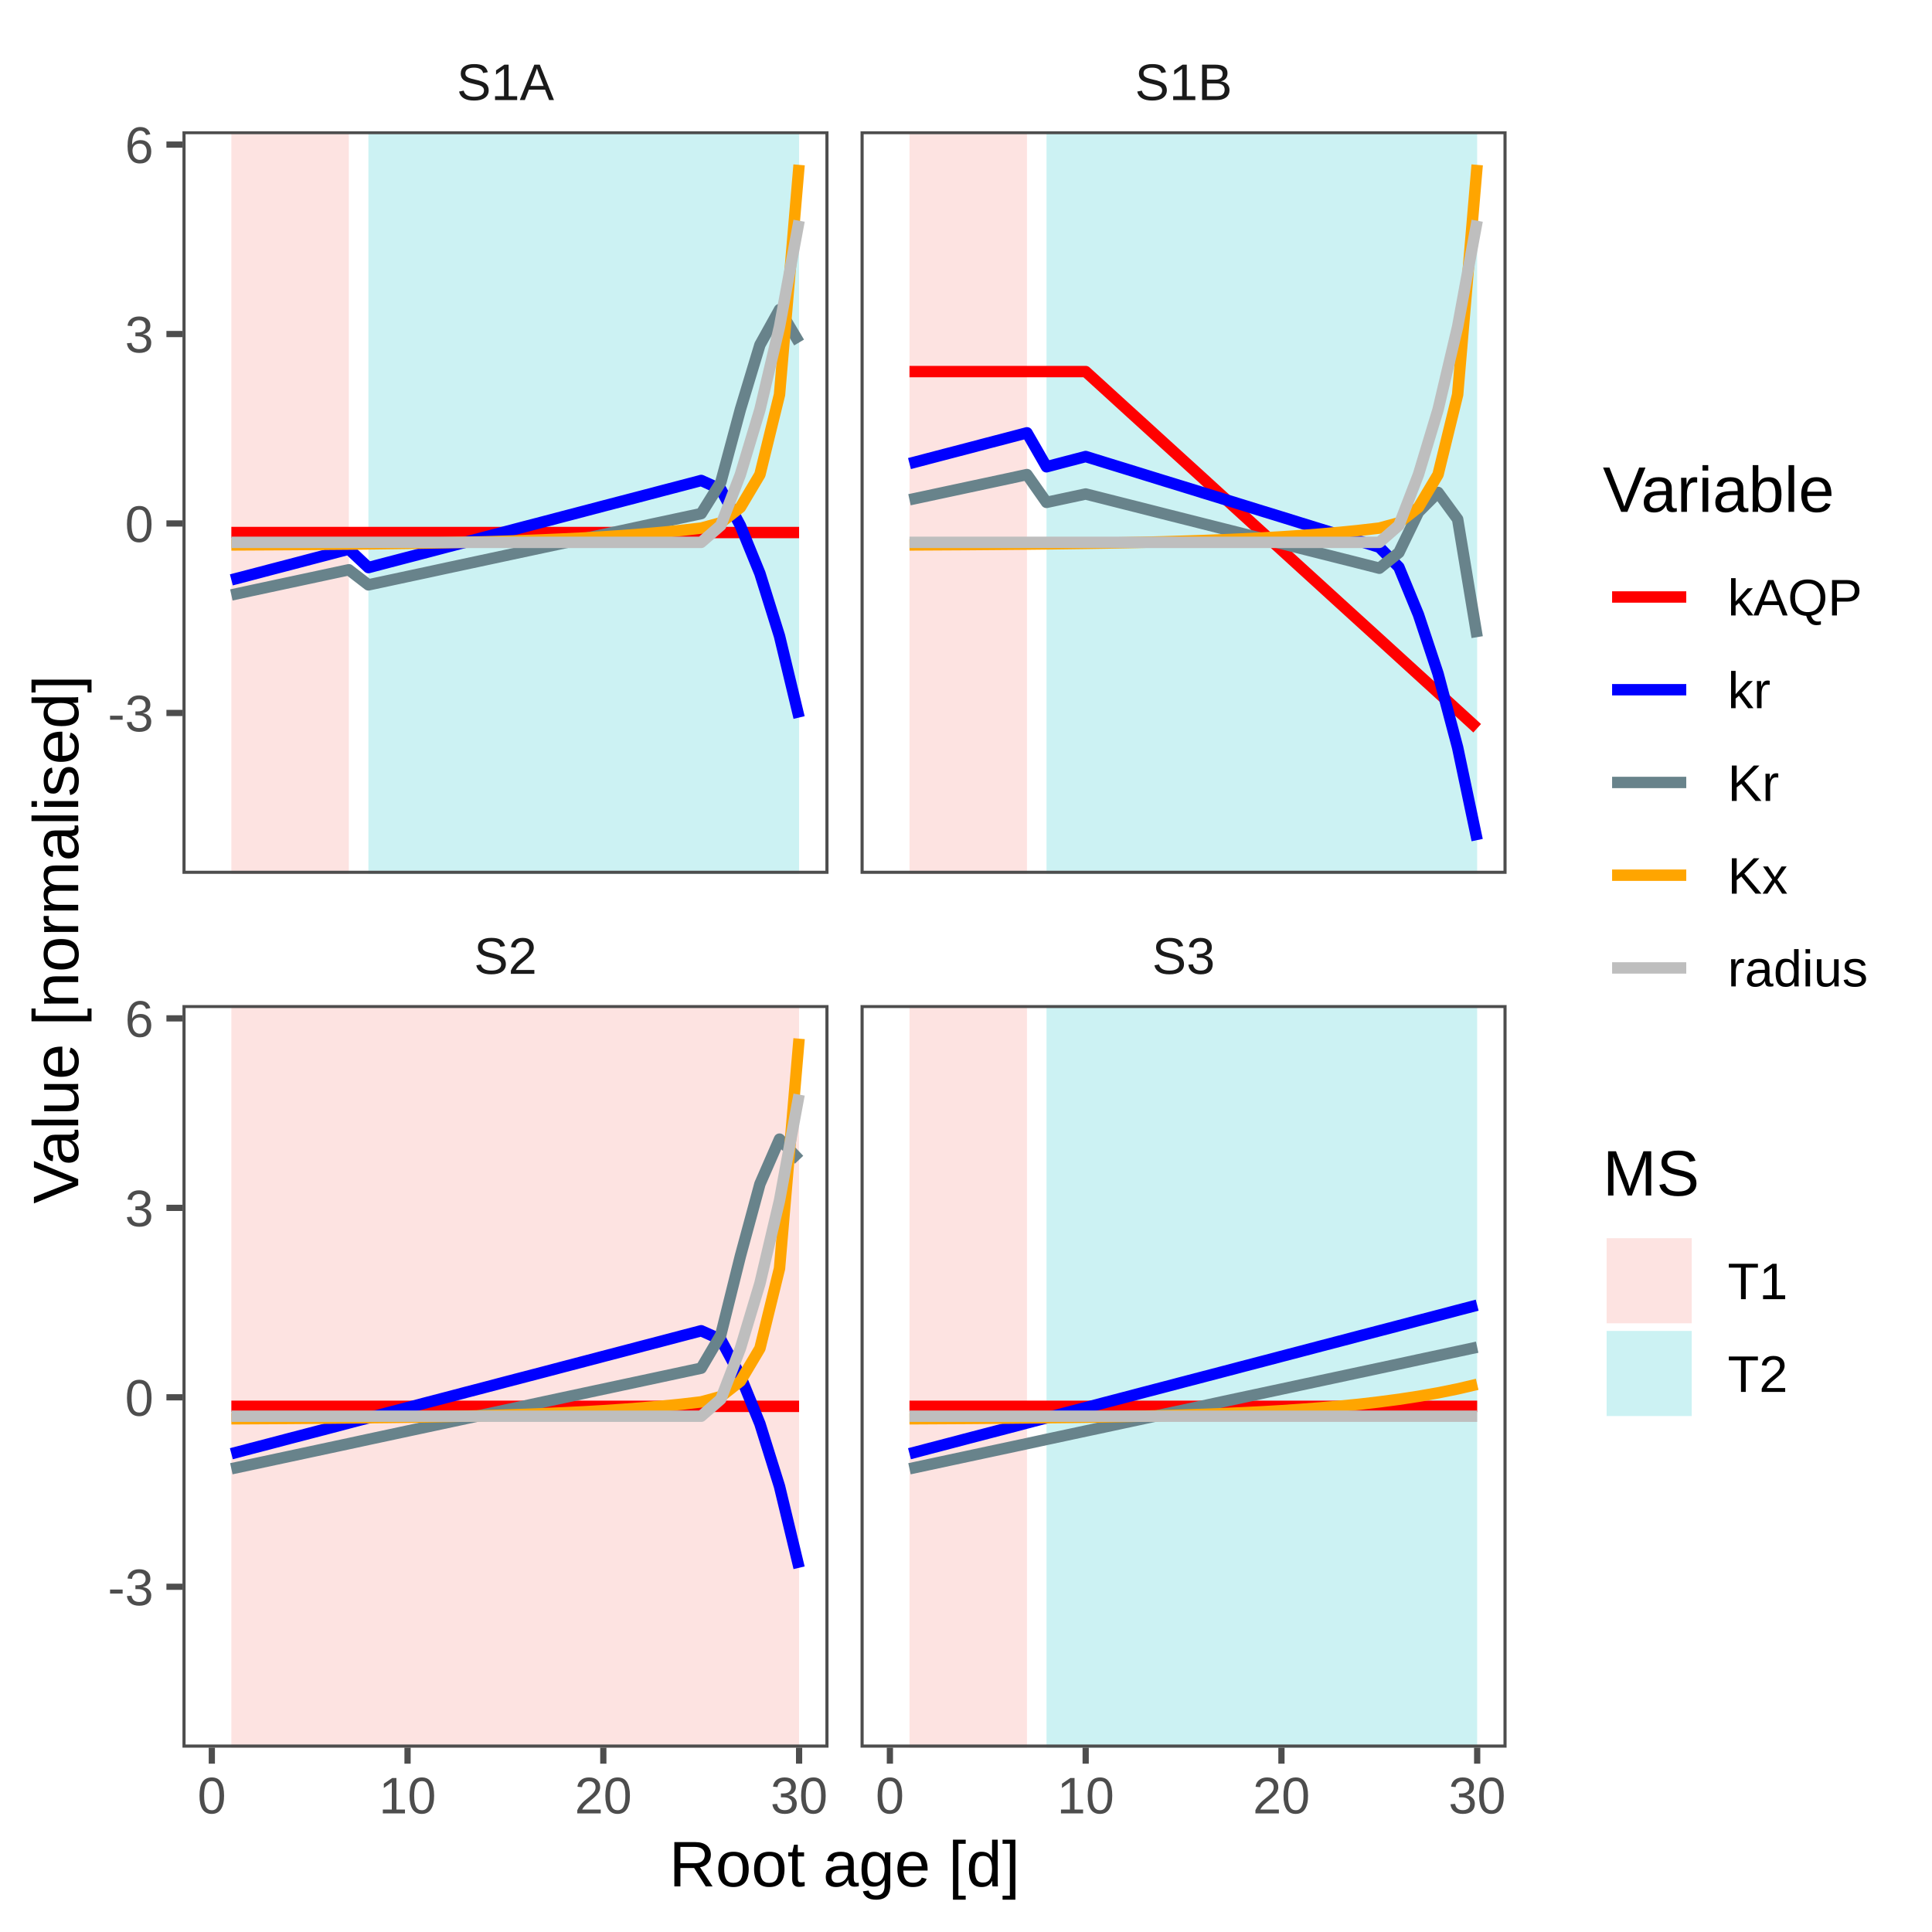
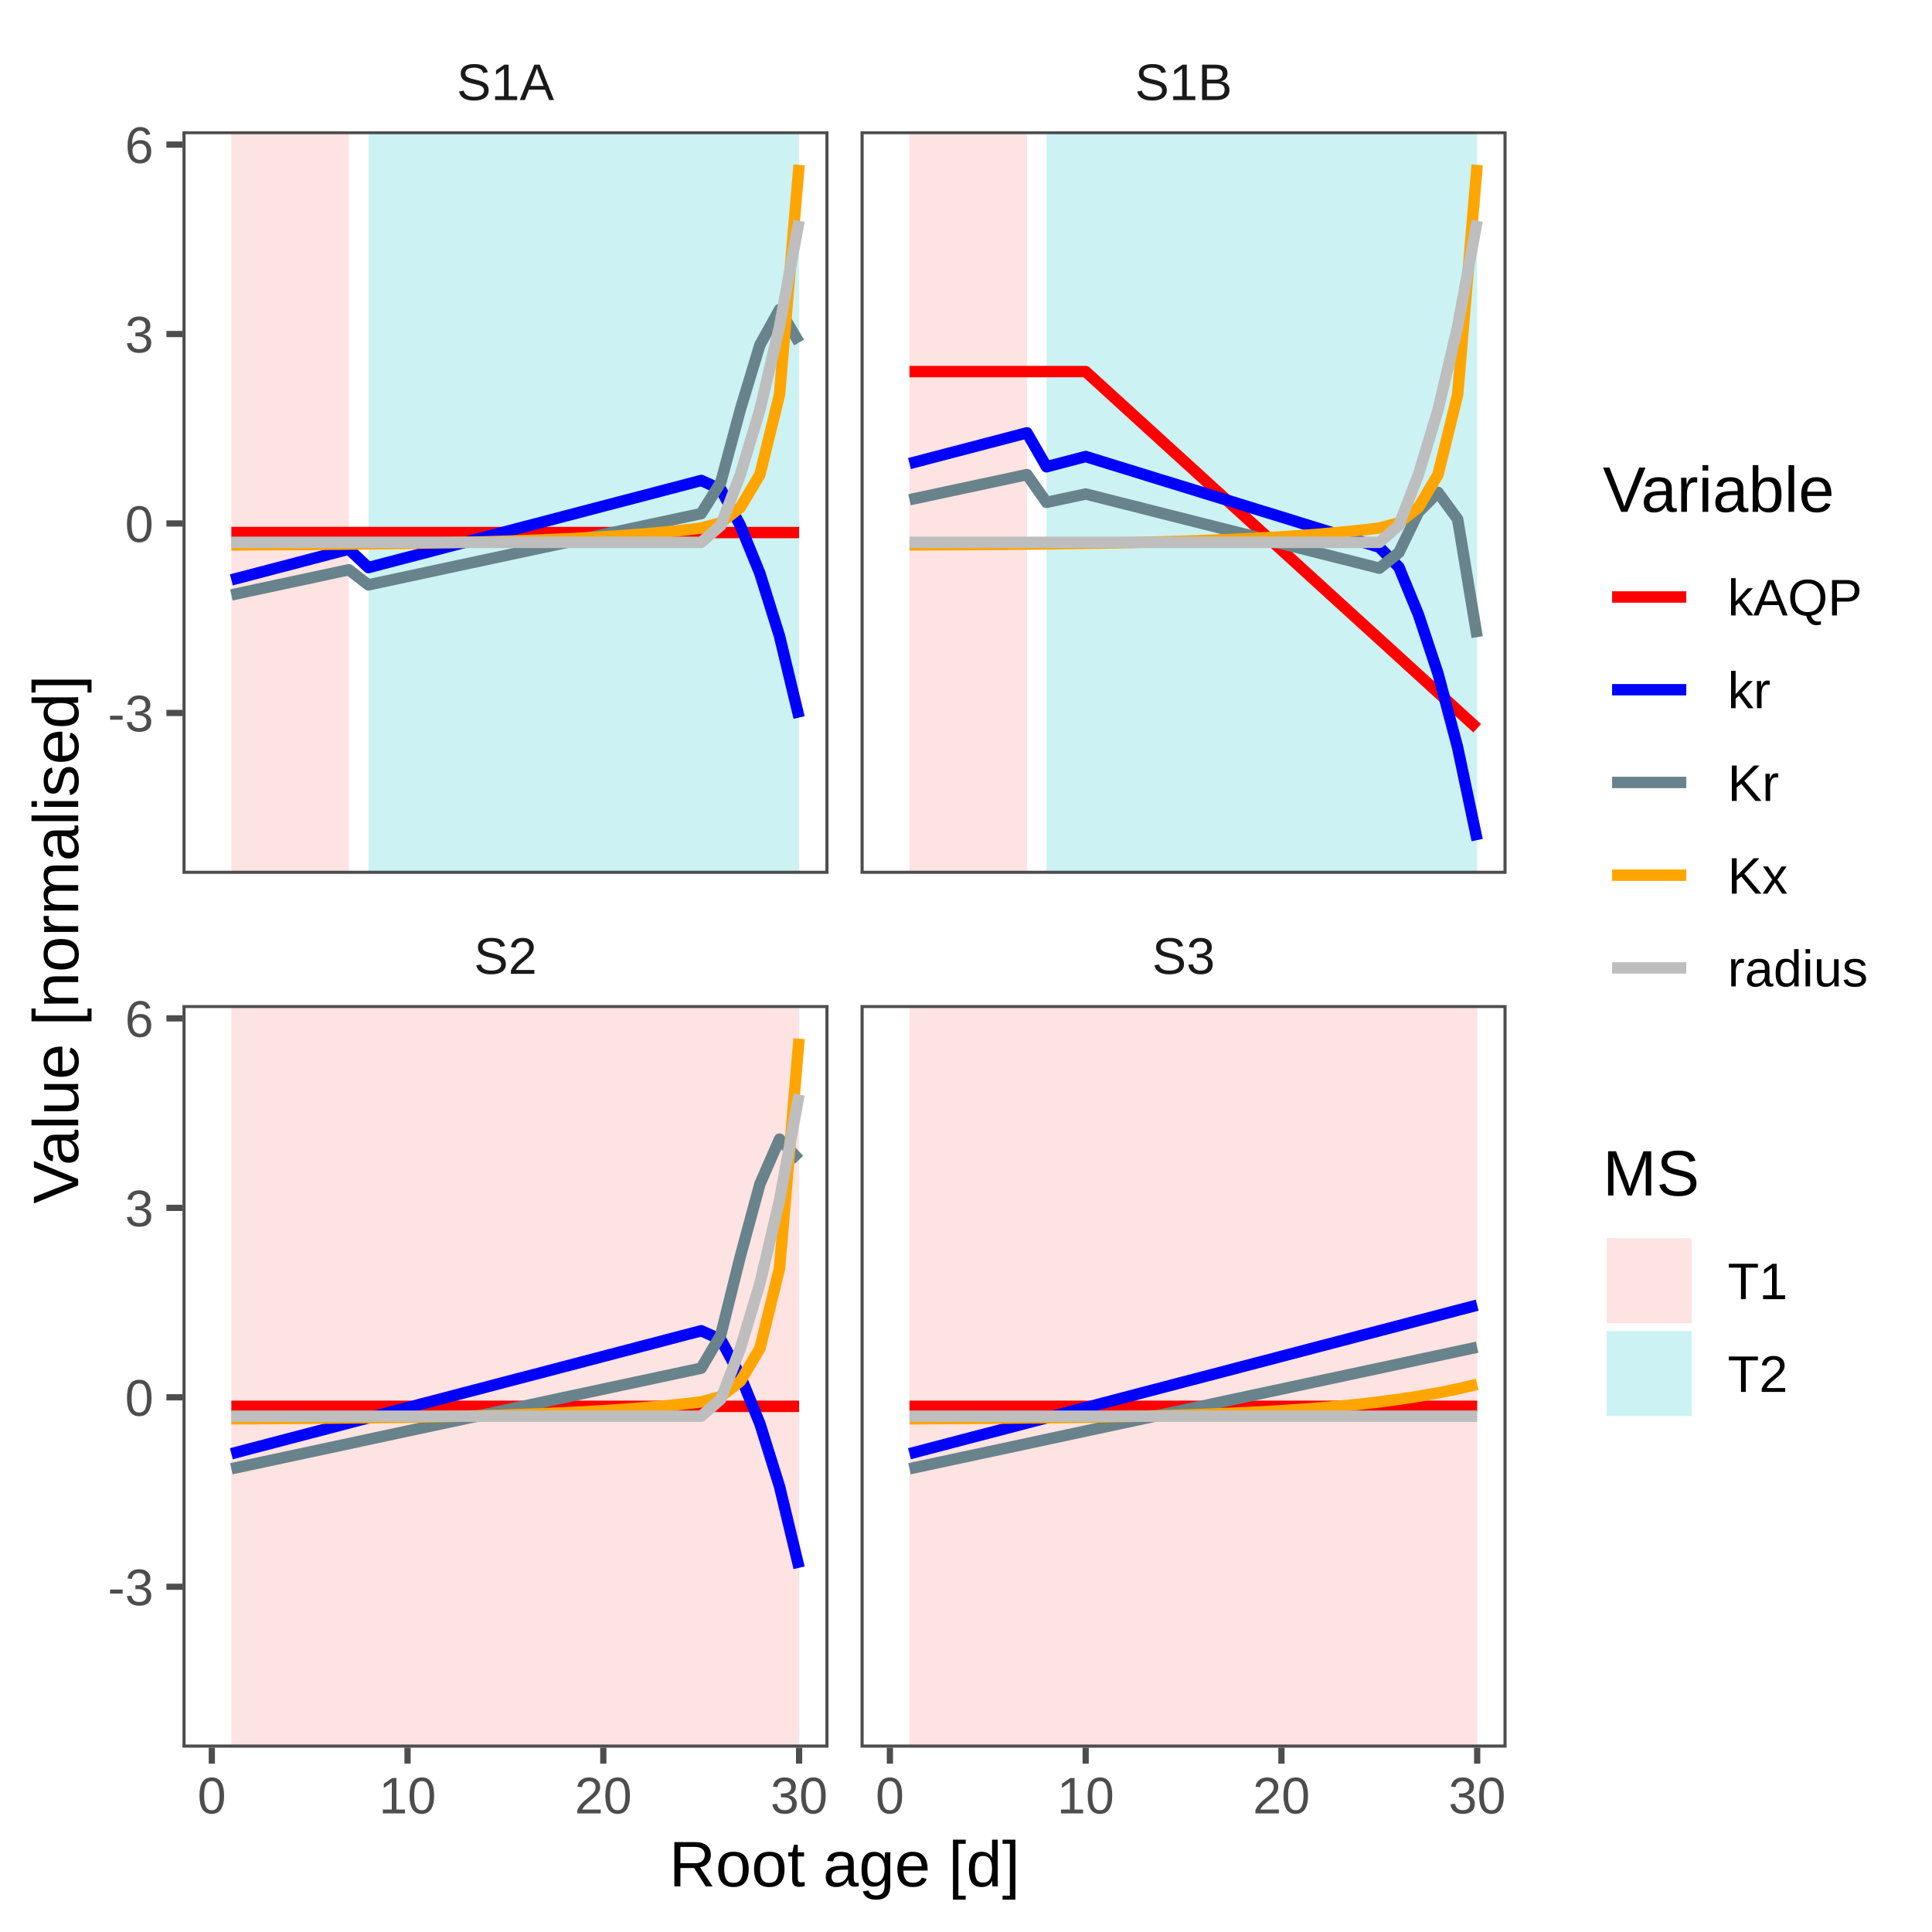
<svg xmlns="http://www.w3.org/2000/svg" class="svglite" width="360.00pt" height="360.00pt" viewBox="0 0 360.00 360.00">
  <defs>
    <style type="text/css">
    .svglite line, .svglite polyline, .svglite polygon, .svglite path, .svglite rect, .svglite circle {
      fill: none;
      stroke: #000000;
      stroke-linecap: round;
      stroke-linejoin: round;
      stroke-miterlimit: 10.00;
    }
    .svglite text {
      white-space: pre;
    }
  </style>
  </defs>
  <rect width="100%" height="100%" style="stroke: none; fill: #FFFFFF;" />
  <defs>
    <clipPath id="cpMC4wMHwzNjAuMDB8MC4wMHwzNjAuMDA=">
      <rect x="0.00" y="0.00" width="360.00" height="360.00" />
    </clipPath>
  </defs>
  <g clip-path="url(#cpMC4wMHwzNjAuMDB8MC4wMHwzNjAuMDA=)">
    <rect x="0.00" y="0.00" width="360.00" height="360.00" style="stroke-width: 1.16; stroke: #FFFFFF; fill: #FFFFFF;" />
  </g>
  <defs>
    <clipPath id="cpMzQuMDB8MTU0LjM3fDI0LjQzfDE2Mi44Mw==">
      <rect x="34.00" y="24.43" width="120.38" height="138.40" />
    </clipPath>
  </defs>
  <g clip-path="url(#cpMzQuMDB8MTU0LjM3fDI0LjQzfDE2Mi44Mw==)">
    <rect x="34.00" y="24.43" width="120.38" height="138.40" style="stroke-width: 1.16; stroke: none; fill: #FFFFFF;" />
    <rect x="43.11" y="24.43" width="21.89" height="138.40" style="stroke-width: 1.07; stroke: none; stroke-linecap: butt; stroke-linejoin: miter; fill: #F8766D; fill-opacity: 0.20;" />
    <rect x="68.65" y="24.43" width="80.25" height="138.40" style="stroke-width: 1.07; stroke: none; stroke-linecap: butt; stroke-linejoin: miter; fill: #00BFC4; fill-opacity: 0.20;" />
    <polyline points="43.11,99.23 46.76,99.23 50.41,99.23 54.06,99.23 57.71,99.23 61.35,99.23 65.00,99.23 68.65,99.23 72.30,99.23 75.94,99.23 79.59,99.23 83.24,99.23 86.89,99.23 90.54,99.23 94.18,99.23 97.83,99.23 101.48,99.23 105.13,99.23 108.77,99.23 112.42,99.23 116.07,99.23 119.72,99.23 123.37,99.23 127.01,99.23 130.66,99.23 134.31,99.23 137.96,99.23 141.60,99.23 145.25,99.23 148.90,99.23 " style="stroke-width: 2.13; stroke: #FF0000; stroke-linecap: butt;" />
    <polyline points="43.11,108.05 46.76,107.10 50.41,106.14 54.06,105.19 57.71,104.23 61.35,103.28 65.00,102.32 68.65,105.76 72.30,104.80 75.94,103.85 79.59,102.90 83.24,101.94 86.89,100.99 90.54,100.03 94.18,99.08 97.83,98.12 101.48,97.17 105.13,96.21 108.77,95.26 112.42,94.30 116.07,93.35 119.72,92.40 123.37,91.44 127.01,90.49 130.66,89.53 134.31,91.17 137.96,97.94 141.60,106.86 145.25,118.53 148.90,133.70 " style="stroke-width: 2.13; stroke: #0000FF; stroke-linecap: butt;" />
    <polyline points="43.11,110.86 46.76,110.07 50.41,109.29 54.06,108.51 57.71,107.73 61.35,106.95 65.00,106.17 68.65,108.98 72.30,108.20 75.94,107.42 79.59,106.64 83.24,105.85 86.89,105.07 90.54,104.29 94.18,103.51 97.83,102.73 101.48,101.95 105.13,101.17 108.77,100.39 112.42,99.61 116.07,98.83 119.72,98.04 123.37,97.26 127.01,96.48 130.66,95.70 134.31,89.87 137.96,76.29 141.60,64.26 145.25,57.69 148.90,63.82 " style="stroke-width: 2.13; stroke: #68838B; stroke-linecap: butt;" />
    <polyline points="43.11,101.54 46.76,101.52 50.41,101.50 54.06,101.48 57.71,101.45 61.35,101.42 65.00,101.39 68.65,101.35 72.30,101.30 75.94,101.25 79.59,101.19 83.24,101.12 86.89,101.04 90.54,100.95 94.18,100.84 97.83,100.72 101.48,100.58 105.13,100.42 108.77,100.24 112.42,100.03 116.07,99.79 119.72,99.51 123.37,99.19 127.01,98.82 130.66,98.40 134.31,97.41 137.96,94.54 141.60,88.42 145.25,73.53 148.90,30.72 " style="stroke-width: 2.13; stroke: #FFA500; stroke-linecap: butt;" />
    <polyline points="43.11,101.06 46.76,101.06 50.41,101.06 54.06,101.06 57.71,101.06 61.35,101.06 65.00,101.06 68.65,101.06 72.30,101.06 75.94,101.06 79.59,101.06 83.24,101.06 86.89,101.06 90.54,101.06 94.18,101.06 97.83,101.06 101.48,101.06 105.13,101.06 108.77,101.06 112.42,101.06 116.07,101.06 119.72,101.06 123.37,101.06 127.01,101.06 130.66,101.06 134.31,97.89 137.96,88.42 141.60,76.33 145.25,60.87 148.90,41.13 " style="stroke-width: 2.13; stroke: #BEBEBE; stroke-linecap: butt;" />
    <rect x="34.00" y="24.43" width="120.38" height="138.40" style="stroke-width: 1.16; stroke: #4D4D4D;" />
  </g>
  <g clip-path="url(#cpMC4wMHwzNjAuMDB8MC4wMHwzNjAuMDA=)">
</g>
  <defs>
    <clipPath id="cpMzQuMDB8MTU0LjM3fDE4Ny4yNXwzMjUuNjU=">
      <rect x="34.00" y="187.25" width="120.38" height="138.40" />
    </clipPath>
  </defs>
  <g clip-path="url(#cpMzQuMDB8MTU0LjM3fDE4Ny4yNXwzMjUuNjU=)">
    <rect x="34.00" y="187.25" width="120.38" height="138.40" style="stroke-width: 1.16; stroke: none; fill: #FFFFFF;" />
    <rect x="43.11" y="187.25" width="105.79" height="138.40" style="stroke-width: 1.07; stroke: none; stroke-linecap: butt; stroke-linejoin: miter; fill: #F8766D; fill-opacity: 0.20;" />
    <rect x="39.47" y="187.25" width="0.00" height="138.40" style="stroke-width: 1.07; stroke: none; stroke-linecap: butt; stroke-linejoin: miter; fill: #00BFC4; fill-opacity: 0.20;" />
    <polyline points="43.11,262.05 46.76,262.05 50.41,262.05 54.06,262.05 57.71,262.05 61.35,262.05 65.00,262.05 68.65,262.05 72.30,262.05 75.94,262.05 79.59,262.05 83.24,262.05 86.89,262.05 90.54,262.05 94.18,262.05 97.83,262.05 101.48,262.05 105.13,262.05 108.77,262.05 112.42,262.05 116.07,262.05 119.72,262.05 123.37,262.05 127.01,262.05 130.66,262.05 134.31,262.05 137.96,262.05 141.60,262.05 145.25,262.05 148.90,262.05 " style="stroke-width: 2.13; stroke: #FF0000; stroke-linecap: butt;" />
    <polyline points="43.11,270.88 46.76,269.92 50.41,268.97 54.06,268.01 57.71,267.06 61.35,266.11 65.00,265.15 68.65,264.20 72.30,263.24 75.94,262.29 79.59,261.33 83.24,260.38 86.89,259.42 90.54,258.47 94.18,257.51 97.83,256.56 101.48,255.61 105.13,254.65 108.77,253.70 112.42,252.74 116.07,251.79 119.72,250.83 123.37,249.88 127.01,248.92 130.66,247.97 134.31,249.60 137.96,256.38 141.60,265.30 145.25,276.97 148.90,292.13 " style="stroke-width: 2.13; stroke: #0000FF; stroke-linecap: butt;" />
    <polyline points="43.11,273.68 46.76,272.90 50.41,272.12 54.06,271.34 57.71,270.56 61.35,269.78 65.00,269.00 68.65,268.21 72.30,267.43 75.94,266.65 79.59,265.87 83.24,265.09 86.89,264.31 90.54,263.53 94.18,262.75 97.83,261.97 101.48,261.18 105.13,260.40 108.77,259.62 112.42,258.84 116.07,258.06 119.72,257.28 123.37,256.50 127.01,255.72 130.66,254.94 134.31,248.74 137.96,234.05 141.60,220.62 145.25,212.26 148.90,216.10 " style="stroke-width: 2.13; stroke: #68838B; stroke-linecap: butt;" />
    <polyline points="43.11,264.37 46.76,264.35 50.41,264.33 54.06,264.31 57.71,264.28 61.35,264.25 65.00,264.21 68.65,264.17 72.30,264.13 75.94,264.08 79.59,264.02 83.24,263.95 86.89,263.87 90.54,263.78 94.18,263.67 97.83,263.55 101.48,263.41 105.13,263.25 108.77,263.07 112.42,262.86 116.07,262.61 119.72,262.33 123.37,262.01 127.01,261.65 130.66,261.22 134.31,260.23 137.96,257.37 141.60,251.25 145.25,236.35 148.90,193.54 " style="stroke-width: 2.13; stroke: #FFA500; stroke-linecap: butt;" />
    <polyline points="43.11,263.89 46.76,263.89 50.41,263.89 54.06,263.89 57.71,263.89 61.35,263.89 65.00,263.89 68.65,263.89 72.30,263.89 75.94,263.89 79.59,263.89 83.24,263.89 86.89,263.89 90.54,263.89 94.18,263.89 97.83,263.89 101.48,263.89 105.13,263.89 108.77,263.89 112.42,263.89 116.07,263.89 119.72,263.89 123.37,263.89 127.01,263.89 130.66,263.89 134.31,260.71 137.96,251.25 141.60,239.15 145.25,223.70 148.90,203.96 " style="stroke-width: 2.13; stroke: #BEBEBE; stroke-linecap: butt;" />
    <rect x="34.00" y="187.25" width="120.38" height="138.40" style="stroke-width: 1.16; stroke: #4D4D4D;" />
  </g>
  <g clip-path="url(#cpMC4wMHwzNjAuMDB8MC4wMHwzNjAuMDA=)">
</g>
  <defs>
    <clipPath id="cpMTYwLjM1fDI4MC43M3wyNC40M3wxNjIuODM=">
      <rect x="160.35" y="24.43" width="120.38" height="138.40" />
    </clipPath>
  </defs>
  <g clip-path="url(#cpMTYwLjM1fDI4MC43M3wyNC40M3wxNjIuODM=)">
    <rect x="160.35" y="24.43" width="120.38" height="138.40" style="stroke-width: 1.16; stroke: none; fill: #FFFFFF;" />
    <rect x="169.47" y="24.43" width="21.89" height="138.40" style="stroke-width: 1.07; stroke: none; stroke-linecap: butt; stroke-linejoin: miter; fill: #F8766D; fill-opacity: 0.20;" />
    <rect x="195.00" y="24.43" width="80.25" height="138.40" style="stroke-width: 1.07; stroke: none; stroke-linecap: butt; stroke-linejoin: miter; fill: #00BFC4; fill-opacity: 0.20;" />
    <polyline points="169.47,69.24 173.12,69.24 176.76,69.24 180.41,69.24 184.06,69.24 187.71,69.24 191.36,69.24 195.00,69.24 198.65,69.24 202.30,69.24 205.95,72.56 209.59,75.88 213.24,79.20 216.89,82.53 220.54,85.85 224.19,89.17 227.83,92.50 231.48,95.82 235.13,99.14 238.78,102.47 242.42,105.79 246.07,109.11 249.72,112.44 253.37,115.76 257.02,119.08 260.66,122.40 264.31,125.73 267.96,129.05 271.61,132.37 275.25,135.70 " style="stroke-width: 2.13; stroke: #FF0000; stroke-linecap: butt;" />
    <polyline points="169.47,86.38 173.12,85.42 176.76,84.47 180.41,83.52 184.06,82.56 187.71,81.61 191.36,80.65 195.00,86.98 198.65,86.02 202.30,85.07 205.95,86.20 209.59,87.32 213.24,88.45 216.89,89.58 220.54,90.70 224.19,91.83 227.83,92.95 231.48,94.08 235.13,95.21 238.78,96.33 242.42,97.46 246.07,98.59 249.72,99.71 253.37,100.84 257.02,101.97 260.66,105.68 264.31,114.54 267.96,125.54 271.61,139.29 275.25,156.54 " style="stroke-width: 2.13; stroke: #0000FF; stroke-linecap: butt;" />
    <polyline points="169.47,93.12 173.12,92.34 176.76,91.56 180.41,90.78 184.06,90.00 187.71,89.22 191.36,88.43 195.00,93.61 198.65,92.83 202.30,92.05 205.95,92.97 209.59,93.89 213.24,94.81 216.89,95.74 220.54,96.66 224.19,97.58 227.83,98.50 231.48,99.42 235.13,100.35 238.78,101.27 242.42,102.19 246.07,103.11 249.72,104.03 253.37,104.95 257.02,105.88 260.66,102.97 264.31,95.42 267.96,91.76 271.61,96.75 275.25,118.72 " style="stroke-width: 2.13; stroke: #68838B; stroke-linecap: butt;" />
    <polyline points="169.47,101.54 173.12,101.52 176.76,101.50 180.41,101.48 184.06,101.45 187.71,101.42 191.36,101.39 195.00,101.35 198.65,101.30 202.30,101.25 205.95,101.19 209.59,101.12 213.24,101.04 216.89,100.95 220.54,100.84 224.19,100.72 227.83,100.58 231.48,100.42 235.13,100.24 238.78,100.03 242.42,99.79 246.07,99.51 249.72,99.19 253.37,98.82 257.02,98.40 260.66,97.41 264.31,94.54 267.96,88.42 271.61,73.53 275.25,30.72 " style="stroke-width: 2.13; stroke: #FFA500; stroke-linecap: butt;" />
    <polyline points="169.47,101.06 173.12,101.06 176.76,101.06 180.41,101.06 184.06,101.06 187.71,101.06 191.36,101.06 195.00,101.06 198.65,101.06 202.30,101.06 205.95,101.06 209.59,101.06 213.24,101.06 216.89,101.06 220.54,101.06 224.19,101.06 227.83,101.06 231.48,101.06 235.13,101.06 238.78,101.06 242.42,101.06 246.07,101.06 249.72,101.06 253.37,101.06 257.02,101.06 260.66,97.89 264.31,88.42 267.96,76.33 271.61,60.87 275.25,41.13 " style="stroke-width: 2.13; stroke: #BEBEBE; stroke-linecap: butt;" />
    <rect x="160.35" y="24.43" width="120.38" height="138.40" style="stroke-width: 1.16; stroke: #4D4D4D;" />
  </g>
  <g clip-path="url(#cpMC4wMHwzNjAuMDB8MC4wMHwzNjAuMDA=)">
</g>
  <defs>
    <clipPath id="cpMTYwLjM1fDI4MC43M3wxODcuMjV8MzI1LjY1">
      <rect x="160.35" y="187.25" width="120.38" height="138.40" />
    </clipPath>
  </defs>
  <g clip-path="url(#cpMTYwLjM1fDI4MC43M3wxODcuMjV8MzI1LjY1)">
    <rect x="160.35" y="187.25" width="120.38" height="138.40" style="stroke-width: 1.16; stroke: none; fill: #FFFFFF;" />
-     <rect x="169.47" y="187.25" width="21.89" height="138.40" style="stroke-width: 1.07; stroke: none; stroke-linecap: butt; stroke-linejoin: miter; fill: #F8766D; fill-opacity: 0.20;" />
-     <rect x="195.00" y="187.25" width="80.25" height="138.40" style="stroke-width: 1.07; stroke: none; stroke-linecap: butt; stroke-linejoin: miter; fill: #00BFC4; fill-opacity: 0.20;" />
+     <rect x="169.47" y="187.25" width="105.79" height="138.40" style="stroke-width: 1.07; stroke: none; stroke-linecap: butt; stroke-linejoin: miter; fill: #F8766D; fill-opacity: 0.20;" />
+     <rect x="165.82" y="187.25" width="0.00" height="138.40" style="stroke-width: 1.07; stroke: none; stroke-linecap: butt; stroke-linejoin: miter; fill: #00BFC4; fill-opacity: 0.20;" />
    <polyline points="169.47,262.05 173.12,262.05 176.76,262.05 180.41,262.05 184.06,262.05 187.71,262.05 191.36,262.05 195.00,262.05 198.65,262.05 202.30,262.05 205.95,262.05 209.59,262.05 213.24,262.05 216.89,262.05 220.54,262.05 224.19,262.05 227.83,262.05 231.48,262.05 235.13,262.05 238.78,262.05 242.42,262.05 246.07,262.05 249.72,262.05 253.37,262.05 257.02,262.05 260.66,262.05 264.31,262.05 267.96,262.05 271.61,262.05 275.25,262.05 " style="stroke-width: 2.13; stroke: #FF0000; stroke-linecap: butt;" />
    <polyline points="169.47,270.88 173.12,269.92 176.76,268.97 180.41,268.01 184.06,267.06 187.71,266.11 191.36,265.15 195.00,264.20 198.65,263.24 202.30,262.29 205.95,261.33 209.59,260.38 213.24,259.42 216.89,258.47 220.54,257.51 224.19,256.56 227.83,255.61 231.48,254.65 235.13,253.70 238.78,252.74 242.42,251.79 246.07,250.83 249.72,249.88 253.37,248.92 257.02,247.97 260.66,247.02 264.31,246.06 267.96,245.11 271.61,244.15 275.25,243.20 " style="stroke-width: 2.13; stroke: #0000FF; stroke-linecap: butt;" />
    <polyline points="169.47,273.68 173.12,272.90 176.76,272.12 180.41,271.34 184.06,270.56 187.71,269.78 191.36,269.00 195.00,268.21 198.65,267.43 202.30,266.65 205.95,265.87 209.59,265.09 213.24,264.31 216.89,263.53 220.54,262.75 224.19,261.97 227.83,261.18 231.48,260.40 235.13,259.62 238.78,258.84 242.42,258.06 246.07,257.28 249.72,256.50 253.37,255.72 257.02,254.94 260.66,254.16 264.31,253.37 267.96,252.59 271.61,251.81 275.25,251.03 " style="stroke-width: 2.13; stroke: #68838B; stroke-linecap: butt;" />
    <polyline points="169.47,264.37 173.12,264.35 176.76,264.33 180.41,264.31 184.06,264.28 187.71,264.25 191.36,264.21 195.00,264.17 198.65,264.13 202.30,264.08 205.95,264.02 209.59,263.95 213.24,263.87 216.89,263.78 220.54,263.67 224.19,263.55 227.83,263.41 231.48,263.25 235.13,263.07 238.78,262.86 242.42,262.61 246.07,262.33 249.72,262.01 253.37,261.65 257.02,261.22 260.66,260.74 264.31,260.18 267.96,259.54 271.61,258.80 275.25,257.95 " style="stroke-width: 2.13; stroke: #FFA500; stroke-linecap: butt;" />
    <polyline points="169.47,263.89 173.12,263.89 176.76,263.89 180.41,263.89 184.06,263.89 187.71,263.89 191.36,263.89 195.00,263.89 198.65,263.89 202.30,263.89 205.95,263.89 209.59,263.89 213.24,263.89 216.89,263.89 220.54,263.89 224.19,263.89 227.83,263.89 231.48,263.89 235.13,263.89 238.78,263.89 242.42,263.89 246.07,263.89 249.72,263.89 253.37,263.89 257.02,263.89 260.66,263.89 264.31,263.89 267.96,263.89 271.61,263.89 275.25,263.89 " style="stroke-width: 2.13; stroke: #BEBEBE; stroke-linecap: butt;" />
    <rect x="160.35" y="187.25" width="120.38" height="138.40" style="stroke-width: 1.16; stroke: #4D4D4D;" />
  </g>
  <g clip-path="url(#cpMC4wMHwzNjAuMDB8MC4wMHwzNjAuMDA=)">
</g>
  <defs>
    <clipPath id="cpMzQuMDB8MTU0LjM3fDE2OC44MHwxODcuMjU=">
      <rect x="34.00" y="168.80" width="120.38" height="18.45" />
    </clipPath>
  </defs>
  <g clip-path="url(#cpMzQuMDB8MTU0LjM3fDE2OC44MHwxODcuMjU=)">
    <rect x="34.00" y="168.80" width="120.38" height="18.45" style="stroke-width: 1.16; stroke: none; fill: #FFFFFF;" />
    <text x="94.18" y="181.46" text-anchor="middle" style="font-size: 9.60px;fill: #1A1A1A; font-family: &quot;Arial&quot;;" textLength="11.73px" lengthAdjust="spacingAndGlyphs">S2</text>
  </g>
  <g clip-path="url(#cpMC4wMHwzNjAuMDB8MC4wMHwzNjAuMDA=)">
</g>
  <defs>
    <clipPath id="cpMTYwLjM1fDI4MC43M3wxNjguODB8MTg3LjI1">
      <rect x="160.35" y="168.80" width="120.38" height="18.45" />
    </clipPath>
  </defs>
  <g clip-path="url(#cpMTYwLjM1fDI4MC43M3wxNjguODB8MTg3LjI1)">
    <rect x="160.35" y="168.80" width="120.38" height="18.45" style="stroke-width: 1.16; stroke: none; fill: #FFFFFF;" />
    <text x="220.54" y="181.46" text-anchor="middle" style="font-size: 9.60px;fill: #1A1A1A; font-family: &quot;Arial&quot;;" textLength="11.73px" lengthAdjust="spacingAndGlyphs">S3</text>
  </g>
  <g clip-path="url(#cpMC4wMHwzNjAuMDB8MC4wMHwzNjAuMDA=)">
</g>
  <defs>
    <clipPath id="cpMzQuMDB8MTU0LjM3fDUuOTh8MjQuNDM=">
      <rect x="34.00" y="5.98" width="120.38" height="18.45" />
    </clipPath>
  </defs>
  <g clip-path="url(#cpMzQuMDB8MTU0LjM3fDUuOTh8MjQuNDM=)">
    <rect x="34.00" y="5.98" width="120.38" height="18.45" style="stroke-width: 1.16; stroke: none; fill: #FFFFFF;" />
    <text x="94.18" y="18.64" text-anchor="middle" style="font-size: 9.60px;fill: #1A1A1A; font-family: &quot;Arial&quot;;" textLength="18.12px" lengthAdjust="spacingAndGlyphs">S1A</text>
  </g>
  <g clip-path="url(#cpMC4wMHwzNjAuMDB8MC4wMHwzNjAuMDA=)">
</g>
  <defs>
    <clipPath id="cpMTYwLjM1fDI4MC43M3w1Ljk4fDI0LjQz">
      <rect x="160.35" y="5.98" width="120.38" height="18.45" />
    </clipPath>
  </defs>
  <g clip-path="url(#cpMTYwLjM1fDI4MC43M3w1Ljk4fDI0LjQz)">
    <rect x="160.35" y="5.98" width="120.38" height="18.45" style="stroke-width: 1.16; stroke: none; fill: #FFFFFF;" />
    <text x="220.54" y="18.64" text-anchor="middle" style="font-size: 9.60px;fill: #1A1A1A; font-family: &quot;Arial&quot;;" textLength="18.12px" lengthAdjust="spacingAndGlyphs">S1B</text>
  </g>
  <g clip-path="url(#cpMC4wMHwzNjAuMDB8MC4wMHwzNjAuMDA=)">
    <polyline points="39.47,328.64 39.47,325.65 " style="stroke-width: 1.16; stroke: #4D4D4D; stroke-linecap: butt;" />
    <polyline points="75.94,328.64 75.94,325.65 " style="stroke-width: 1.16; stroke: #4D4D4D; stroke-linecap: butt;" />
    <polyline points="112.42,328.64 112.42,325.65 " style="stroke-width: 1.16; stroke: #4D4D4D; stroke-linecap: butt;" />
    <polyline points="148.90,328.64 148.90,325.65 " style="stroke-width: 1.16; stroke: #4D4D4D; stroke-linecap: butt;" />
    <text x="39.47" y="337.90" text-anchor="middle" style="font-size: 9.60px;fill: #4D4D4D; font-family: &quot;Arial&quot;;" textLength="5.34px" lengthAdjust="spacingAndGlyphs">0</text>
    <text x="75.94" y="337.90" text-anchor="middle" style="font-size: 9.60px;fill: #4D4D4D; font-family: &quot;Arial&quot;;" textLength="10.67px" lengthAdjust="spacingAndGlyphs">10</text>
    <text x="112.42" y="337.90" text-anchor="middle" style="font-size: 9.60px;fill: #4D4D4D; font-family: &quot;Arial&quot;;" textLength="10.67px" lengthAdjust="spacingAndGlyphs">20</text>
    <text x="148.90" y="337.90" text-anchor="middle" style="font-size: 9.60px;fill: #4D4D4D; font-family: &quot;Arial&quot;;" textLength="10.67px" lengthAdjust="spacingAndGlyphs">30</text>
    <polyline points="165.82,328.64 165.82,325.65 " style="stroke-width: 1.16; stroke: #4D4D4D; stroke-linecap: butt;" />
    <polyline points="202.30,328.64 202.30,325.65 " style="stroke-width: 1.16; stroke: #4D4D4D; stroke-linecap: butt;" />
    <polyline points="238.78,328.64 238.78,325.65 " style="stroke-width: 1.16; stroke: #4D4D4D; stroke-linecap: butt;" />
    <polyline points="275.25,328.64 275.25,325.65 " style="stroke-width: 1.16; stroke: #4D4D4D; stroke-linecap: butt;" />
    <text x="165.82" y="337.90" text-anchor="middle" style="font-size: 9.60px;fill: #4D4D4D; font-family: &quot;Arial&quot;;" textLength="5.34px" lengthAdjust="spacingAndGlyphs">0</text>
    <text x="202.30" y="337.90" text-anchor="middle" style="font-size: 9.60px;fill: #4D4D4D; font-family: &quot;Arial&quot;;" textLength="10.67px" lengthAdjust="spacingAndGlyphs">10</text>
    <text x="238.78" y="337.90" text-anchor="middle" style="font-size: 9.60px;fill: #4D4D4D; font-family: &quot;Arial&quot;;" textLength="10.67px" lengthAdjust="spacingAndGlyphs">20</text>
    <text x="275.25" y="337.90" text-anchor="middle" style="font-size: 9.60px;fill: #4D4D4D; font-family: &quot;Arial&quot;;" textLength="10.67px" lengthAdjust="spacingAndGlyphs">30</text>
    <text x="28.62" y="136.28" text-anchor="end" style="font-size: 9.60px;fill: #4D4D4D; font-family: &quot;Arial&quot;;" textLength="8.53px" lengthAdjust="spacingAndGlyphs">-3</text>
    <text x="28.62" y="100.98" text-anchor="end" style="font-size: 9.60px;fill: #4D4D4D; font-family: &quot;Arial&quot;;" textLength="5.34px" lengthAdjust="spacingAndGlyphs">0</text>
    <text x="28.62" y="65.67" text-anchor="end" style="font-size: 9.60px;fill: #4D4D4D; font-family: &quot;Arial&quot;;" textLength="5.34px" lengthAdjust="spacingAndGlyphs">3</text>
    <text x="28.62" y="30.37" text-anchor="end" style="font-size: 9.60px;fill: #4D4D4D; font-family: &quot;Arial&quot;;" textLength="5.34px" lengthAdjust="spacingAndGlyphs">6</text>
    <polyline points="31.01,132.85 34.00,132.85 " style="stroke-width: 1.16; stroke: #4D4D4D; stroke-linecap: butt;" />
    <polyline points="31.01,97.54 34.00,97.54 " style="stroke-width: 1.16; stroke: #4D4D4D; stroke-linecap: butt;" />
    <polyline points="31.01,62.24 34.00,62.24 " style="stroke-width: 1.16; stroke: #4D4D4D; stroke-linecap: butt;" />
    <polyline points="31.01,26.94 34.00,26.94 " style="stroke-width: 1.16; stroke: #4D4D4D; stroke-linecap: butt;" />
    <text x="28.62" y="299.11" text-anchor="end" style="font-size: 9.60px;fill: #4D4D4D; font-family: &quot;Arial&quot;;" textLength="8.53px" lengthAdjust="spacingAndGlyphs">-3</text>
    <text x="28.62" y="263.80" text-anchor="end" style="font-size: 9.60px;fill: #4D4D4D; font-family: &quot;Arial&quot;;" textLength="5.34px" lengthAdjust="spacingAndGlyphs">0</text>
    <text x="28.62" y="228.50" text-anchor="end" style="font-size: 9.60px;fill: #4D4D4D; font-family: &quot;Arial&quot;;" textLength="5.34px" lengthAdjust="spacingAndGlyphs">3</text>
    <text x="28.62" y="193.20" text-anchor="end" style="font-size: 9.60px;fill: #4D4D4D; font-family: &quot;Arial&quot;;" textLength="5.34px" lengthAdjust="spacingAndGlyphs">6</text>
    <polyline points="31.01,295.67 34.00,295.67 " style="stroke-width: 1.16; stroke: #4D4D4D; stroke-linecap: butt;" />
    <polyline points="31.01,260.37 34.00,260.37 " style="stroke-width: 1.16; stroke: #4D4D4D; stroke-linecap: butt;" />
    <polyline points="31.01,225.07 34.00,225.07 " style="stroke-width: 1.16; stroke: #4D4D4D; stroke-linecap: butt;" />
    <polyline points="31.01,189.76 34.00,189.76 " style="stroke-width: 1.16; stroke: #4D4D4D; stroke-linecap: butt;" />
    <text x="157.36" y="351.50" text-anchor="middle" style="font-size: 12.00px; font-family: &quot;Arial&quot;;" textLength="65.38px" lengthAdjust="spacingAndGlyphs">Root age [d]</text>
    <text transform="translate(14.57,175.04) rotate(-90)" text-anchor="middle" style="font-size: 12.00px; font-family: &quot;Arial&quot;;" textLength="98.50px" lengthAdjust="spacingAndGlyphs">Value [normalised]</text>
    <rect x="292.68" y="79.53" width="61.34" height="115.45" style="stroke-width: 1.16; stroke: none; fill: #FFFFFF;" />
    <text x="298.66" y="95.37" style="font-size: 12.00px; font-family: &quot;Arial&quot;;" textLength="43.14px" lengthAdjust="spacingAndGlyphs">Variable</text>
    <rect x="298.66" y="102.60" width="17.28" height="17.28" style="stroke-width: 1.16; stroke: none; fill: #FFFFFF;" />
    <line x1="300.39" y1="111.24" x2="314.21" y2="111.24" style="stroke-width: 2.13; stroke: #FF0000; stroke-linecap: butt;" />
    <rect x="298.66" y="119.88" width="17.28" height="17.28" style="stroke-width: 1.16; stroke: none; fill: #FFFFFF;" />
    <line x1="300.39" y1="128.52" x2="314.21" y2="128.52" style="stroke-width: 2.13; stroke: #0000FF; stroke-linecap: butt;" />
    <rect x="298.66" y="137.16" width="17.28" height="17.28" style="stroke-width: 1.16; stroke: none; fill: #FFFFFF;" />
    <line x1="300.39" y1="145.80" x2="314.21" y2="145.80" style="stroke-width: 2.13; stroke: #68838B; stroke-linecap: butt;" />
    <rect x="298.66" y="154.44" width="17.28" height="17.28" style="stroke-width: 1.16; stroke: none; fill: #FFFFFF;" />
    <line x1="300.39" y1="163.08" x2="314.21" y2="163.08" style="stroke-width: 2.13; stroke: #FFA500; stroke-linecap: butt;" />
    <rect x="298.66" y="171.72" width="17.28" height="17.28" style="stroke-width: 1.16; stroke: none; fill: #FFFFFF;" />
    <line x1="300.39" y1="180.36" x2="314.21" y2="180.36" style="stroke-width: 2.13; stroke: #BEBEBE; stroke-linecap: butt;" />
    <text x="321.92" y="114.68" style="font-size: 9.60px; font-family: &quot;Arial&quot;;" textLength="25.04px" lengthAdjust="spacingAndGlyphs">kAQP</text>
    <text x="321.92" y="131.96" style="font-size: 9.60px; font-family: &quot;Arial&quot;;" textLength="7.99px" lengthAdjust="spacingAndGlyphs">kr</text>
    <text x="321.92" y="149.24" style="font-size: 9.60px; font-family: &quot;Arial&quot;;" textLength="9.59px" lengthAdjust="spacingAndGlyphs">Kr</text>
    <text x="321.92" y="166.52" style="font-size: 9.60px; font-family: &quot;Arial&quot;;" textLength="11.19px" lengthAdjust="spacingAndGlyphs">Kx</text>
    <text x="321.92" y="183.80" style="font-size: 9.60px; font-family: &quot;Arial&quot;;" textLength="26.13px" lengthAdjust="spacingAndGlyphs">radius</text>
    <rect x="292.68" y="206.94" width="46.41" height="63.61" style="stroke-width: 1.16; stroke: none; fill: #FFFFFF;" />
    <text x="298.66" y="222.77" style="font-size: 12.00px; font-family: &quot;Arial&quot;;" textLength="18.01px" lengthAdjust="spacingAndGlyphs">MS</text>
    <rect x="298.66" y="230.01" width="17.28" height="17.28" style="stroke-width: 1.16; stroke: none; fill: #FFFFFF;" />
    <rect x="299.37" y="230.72" width="15.86" height="15.86" style="stroke-width: 1.07; stroke: none; stroke-linecap: butt; stroke-linejoin: miter; fill: #F8766D; fill-opacity: 0.20;" />
    <rect x="298.66" y="247.29" width="17.28" height="17.28" style="stroke-width: 1.16; stroke: none; fill: #FFFFFF;" />
    <rect x="299.37" y="248.00" width="15.86" height="15.86" style="stroke-width: 1.07; stroke: none; stroke-linecap: butt; stroke-linejoin: miter; fill: #00BFC4; fill-opacity: 0.20;" />
    <text x="321.92" y="242.08" style="font-size: 9.60px; font-family: &quot;Arial&quot;;" textLength="11.20px" lengthAdjust="spacingAndGlyphs">T1</text>
    <text x="321.92" y="259.36" style="font-size: 9.60px; font-family: &quot;Arial&quot;;" textLength="11.20px" lengthAdjust="spacingAndGlyphs">T2</text>
  </g>
</svg>
